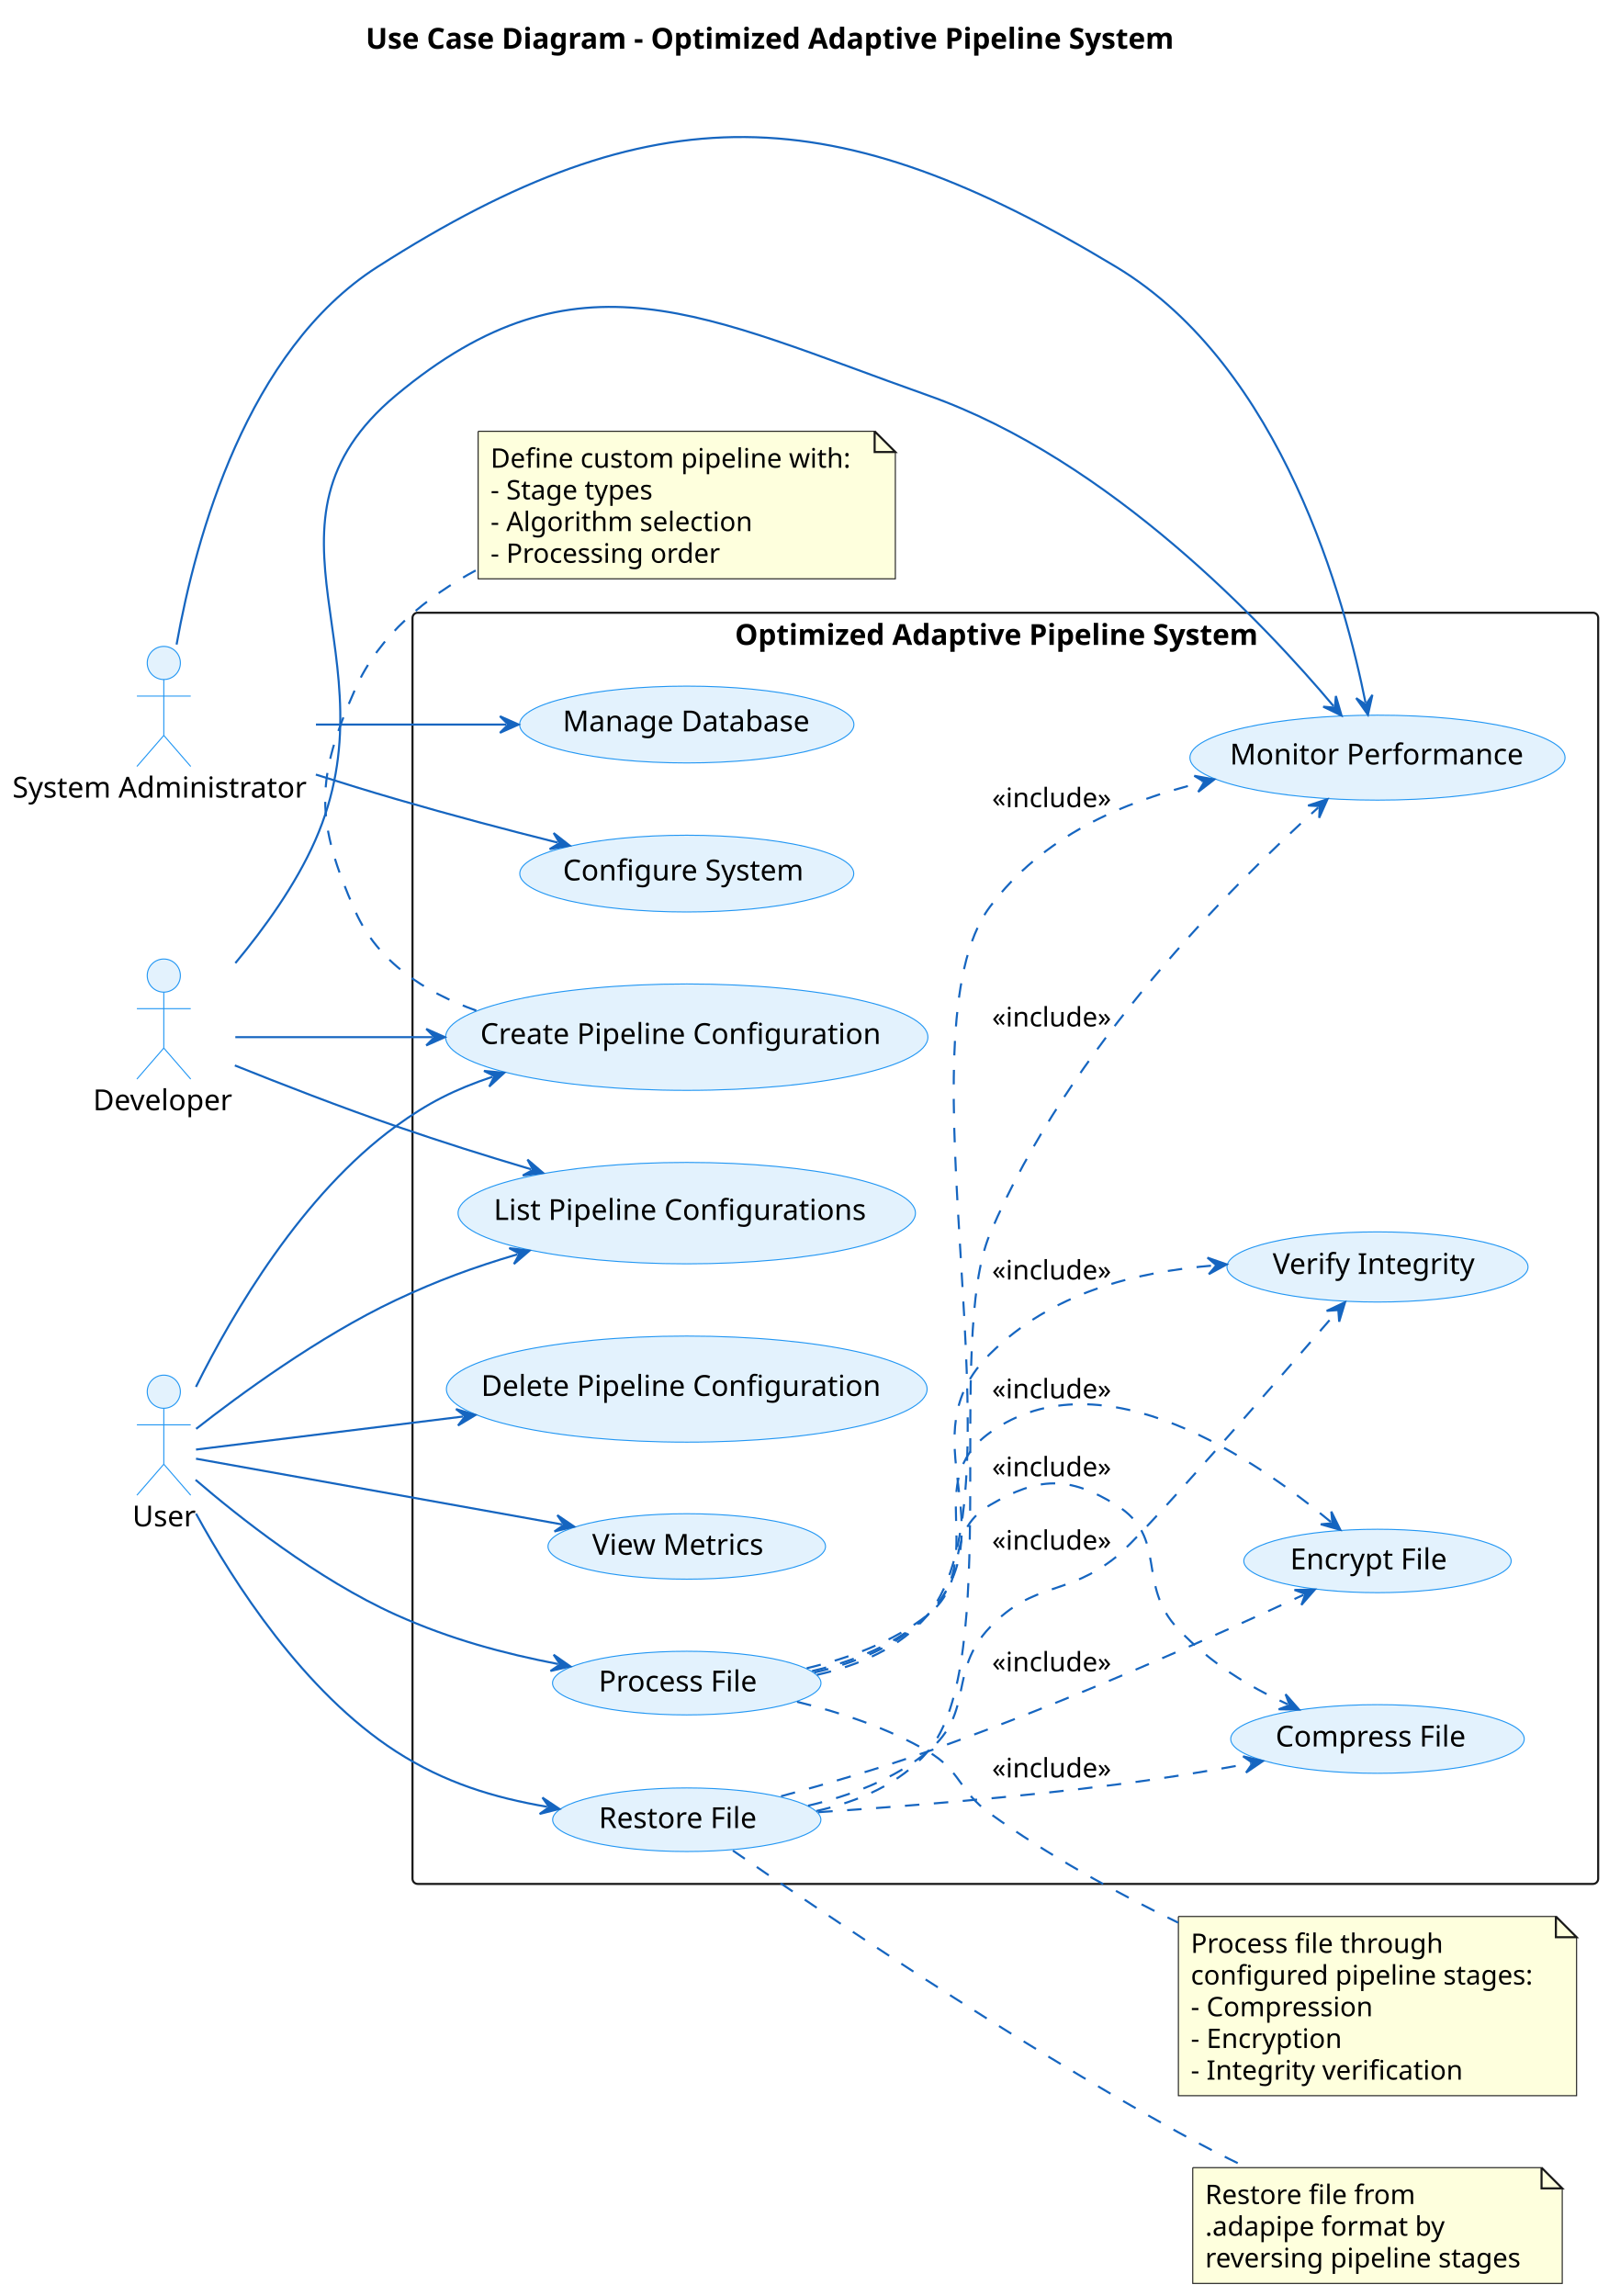
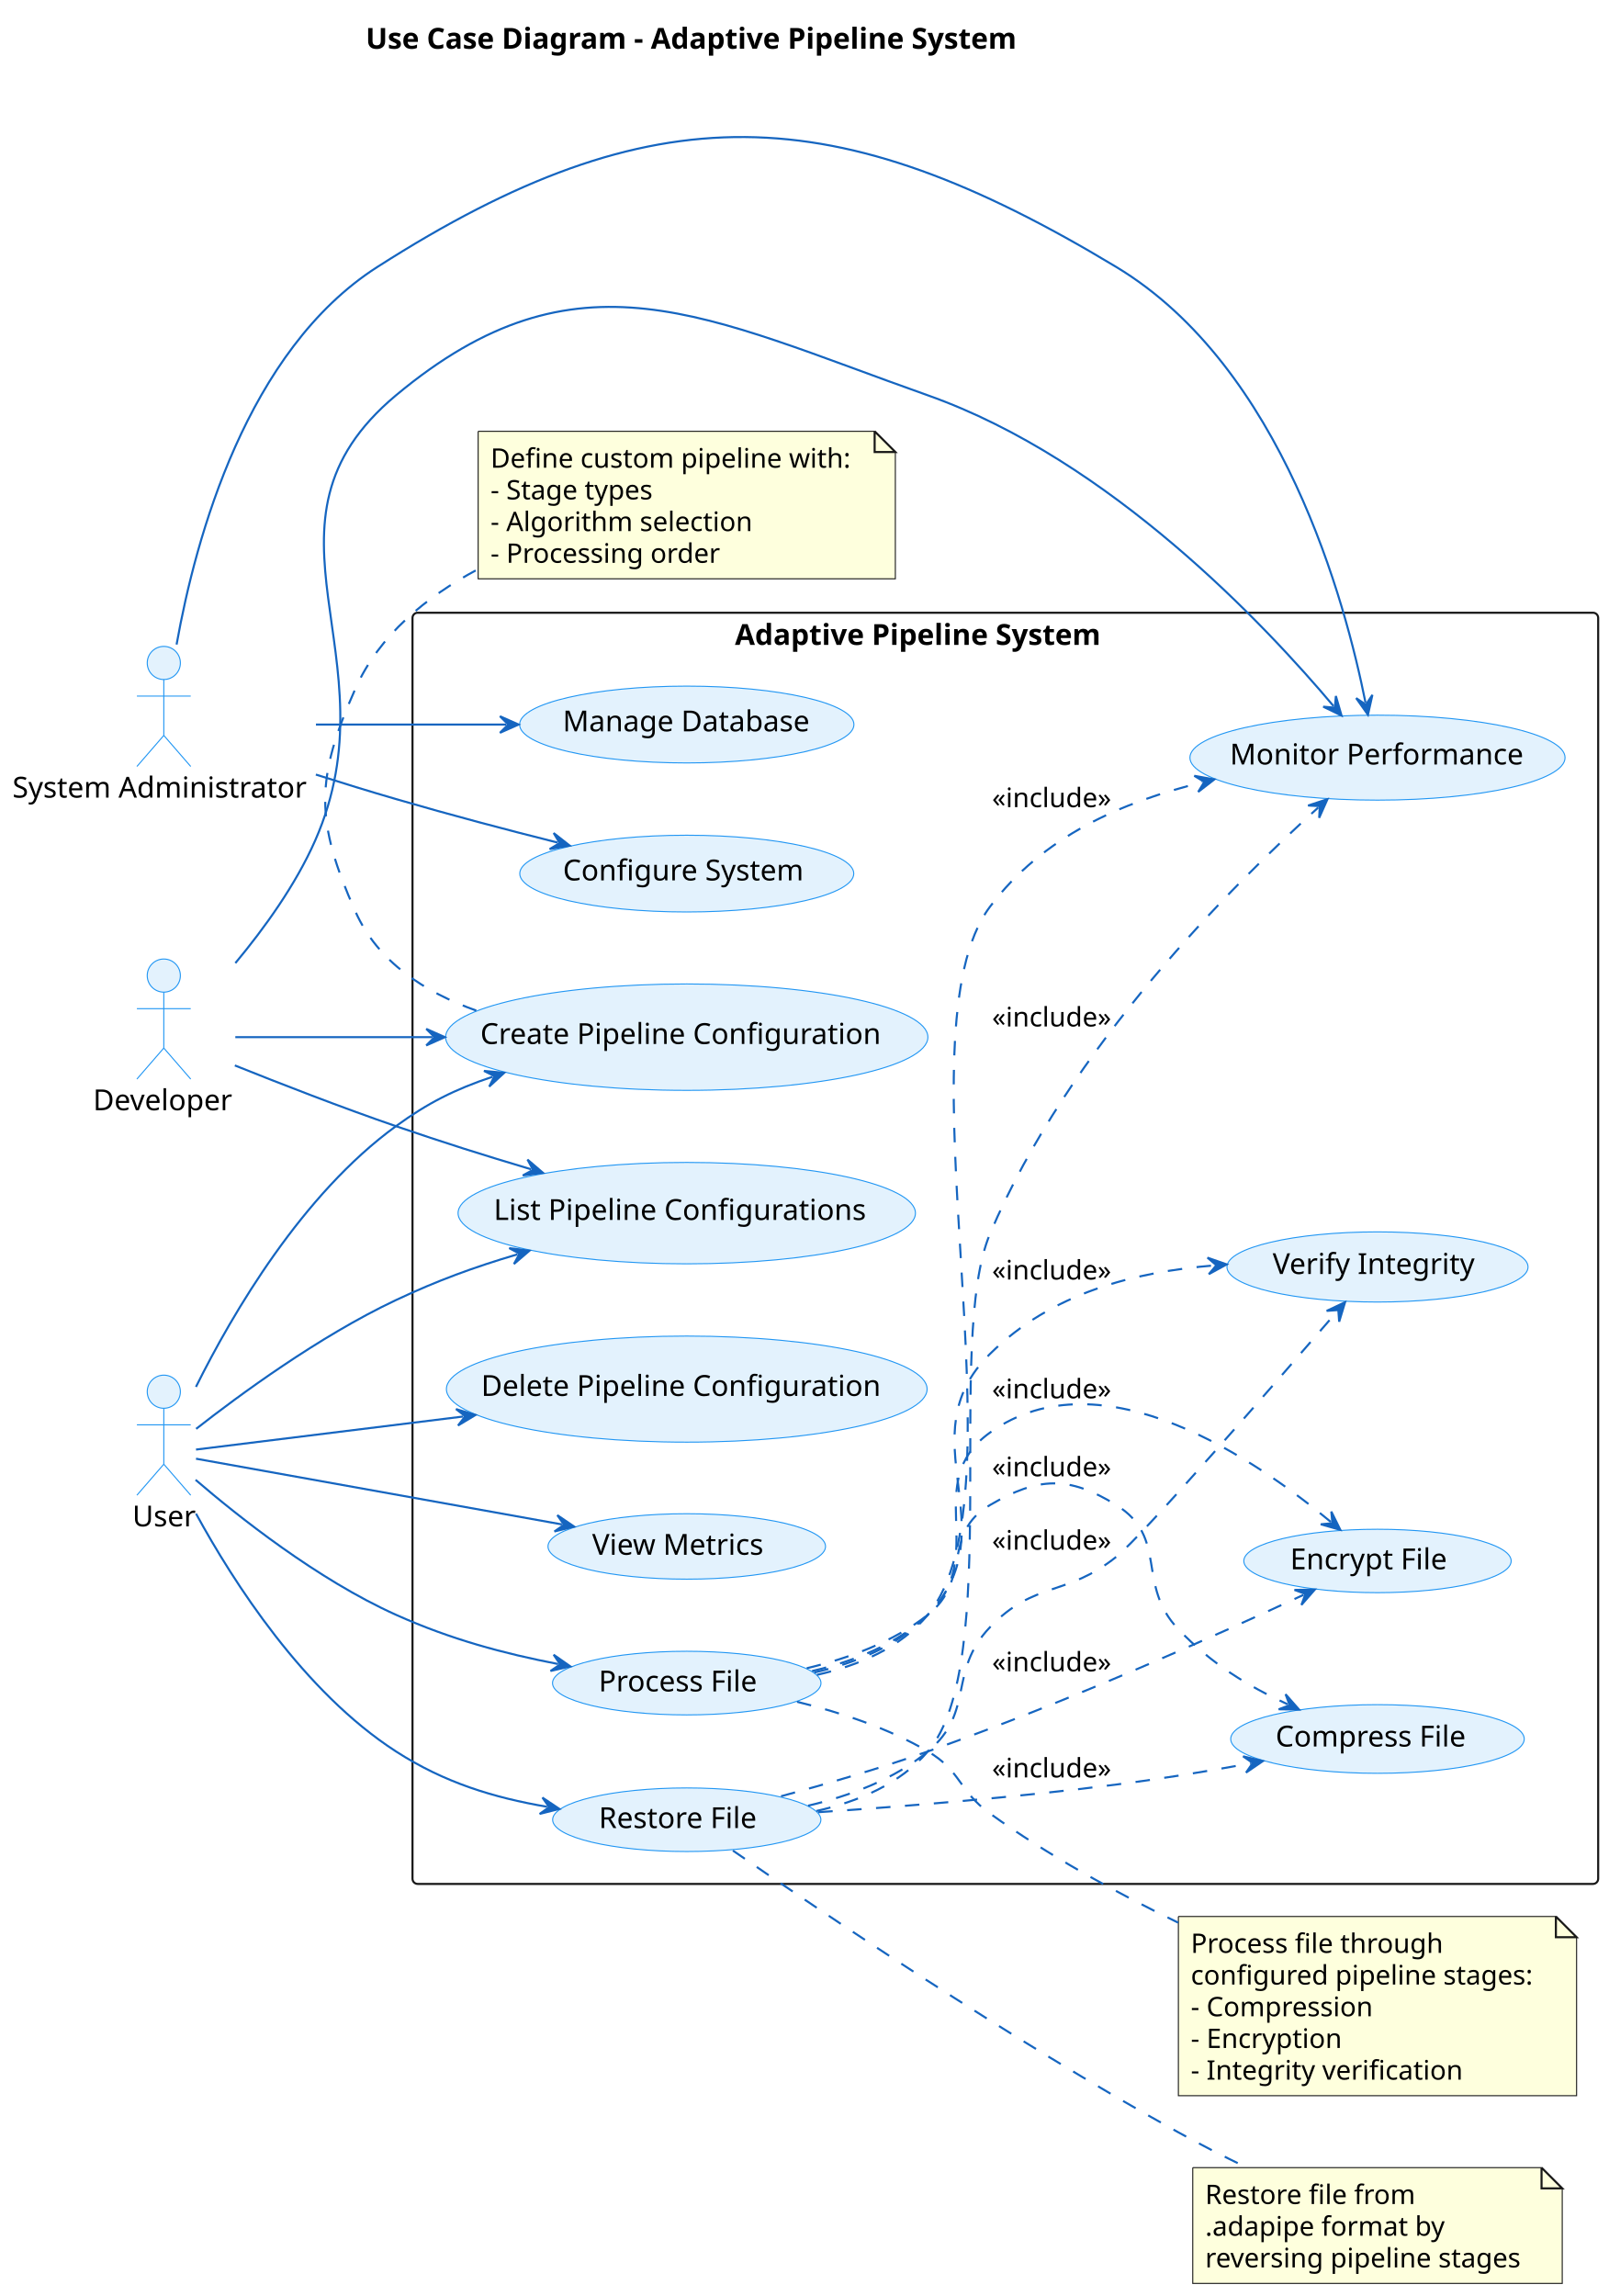
<svg xmlns="http://www.w3.org/2000/svg" contentStyleType="text/css" height="1109px" preserveAspectRatio="none" style="width:777px;height:1109px;background:#FFFFFF;" version="1.1" viewBox="0 0 777 1109" width="777px" zoomAndPan="magnify">
  <defs />
  <g>
-     <text fill="#000000" font-family="sans-serif" font-size="14" font-weight="bold" lengthAdjust="spacing" textLength="410.669" x="176.645" y="23.535">Use Case Diagram - Optimized Adaptive Pipeline System</text>
-     <g id="cluster_Optimized Adaptive Pipeline System">
+     <text fill="#000000" font-family="sans-serif" font-size="14" font-weight="bold" lengthAdjust="spacing" textLength="410.669" x="176.645" y="23.535">Use Case Diagram - Adaptive Pipeline System</text>
+     <g id="cluster_Adaptive Pipeline System">
      <rect fill="none" height="614" rx="2.5" ry="2.5" style="stroke:#181818;stroke-width:1;" width="572.71" x="199.25" y="295.958" />
-       <text fill="#000000" font-family="sans-serif" font-size="14" font-weight="bold" lengthAdjust="spacing" textLength="261.228" x="354.991" y="311.493">Optimized Adaptive Pipeline System</text>
+       <text fill="#000000" font-family="sans-serif" font-size="14" font-weight="bold" lengthAdjust="spacing" textLength="261.228" x="354.991" y="311.493">Adaptive Pipeline System</text>
    </g>
    <g id="elem_UC1">
      <ellipse cx="331.719" cy="812.956" fill="#E3F2FD" rx="64.839" ry="15.368" style="stroke:#2196F3;stroke-width:0.5;" />
      <text fill="#000000" font-family="sans-serif" font-size="14" lengthAdjust="spacing" textLength="79.14" x="289.149" y="816.974">Process File</text>
    </g>
    <g id="elem_UC2">
      <ellipse cx="331.725" cy="878.955" fill="#E3F2FD" rx="64.785" ry="15.357" style="stroke:#2196F3;stroke-width:0.5;" />
      <text fill="#000000" font-family="sans-serif" font-size="14" lengthAdjust="spacing" textLength="78.982" x="289.233" y="882.973">Restore File</text>
    </g>
    <g id="elem_UC3">
      <ellipse cx="331.721" cy="500.962" fill="#E3F2FD" rx="116.471" ry="25.694" style="stroke:#2196F3;stroke-width:0.5;" />
      <text fill="#000000" font-family="sans-serif" font-size="14" lengthAdjust="spacing" textLength="199.439" x="232.002" y="504.253">Create Pipeline Configuration</text>
    </g>
    <g id="elem_UC4">
      <ellipse cx="331.719" cy="585.96" fill="#E3F2FD" rx="110.459" ry="24.492" style="stroke:#2196F3;stroke-width:0.5;" />
      <text fill="#000000" font-family="sans-serif" font-size="14" lengthAdjust="spacing" textLength="186.477" x="238.48" y="589.251">List Pipeline Configurations</text>
    </g>
    <g id="elem_UC5">
      <ellipse cx="331.722" cy="670.957" fill="#E3F2FD" rx="116.092" ry="25.619" style="stroke:#2196F3;stroke-width:0.5;" />
      <text fill="#000000" font-family="sans-serif" font-size="14" lengthAdjust="spacing" textLength="198.625" x="232.41" y="674.248">Delete Pipeline Configuration</text>
    </g>
    <g id="elem_UC6">
      <ellipse cx="665.36" cy="839.956" fill="#E3F2FD" rx="70.89" ry="16.578" style="stroke:#2196F3;stroke-width:0.5;" />
      <text fill="#000000" font-family="sans-serif" font-size="14" lengthAdjust="spacing" textLength="95.799" x="616.138" y="843.593">Compress File</text>
    </g>
    <g id="elem_UC7">
      <ellipse cx="665.364" cy="753.963" fill="#E3F2FD" rx="64.573" ry="15.315" style="stroke:#2196F3;stroke-width:0.5;" />
      <text fill="#000000" font-family="sans-serif" font-size="14" lengthAdjust="spacing" textLength="78.367" x="623.18" y="757.981">Encrypt File</text>
    </g>
    <g id="elem_UC8">
      <ellipse cx="665.363" cy="611.961" fill="#E3F2FD" rx="72.713" ry="16.943" style="stroke:#2196F3;stroke-width:0.5;" />
      <text fill="#000000" font-family="sans-serif" font-size="14" lengthAdjust="spacing" textLength="100.434" x="614.732" y="615.365">Verify Integrity</text>
    </g>
    <g id="elem_UC9">
      <ellipse cx="665.36" cy="365.958" fill="#E3F2FD" rx="90.6" ry="20.52" style="stroke:#2196F3;stroke-width:0.5;" />
      <text fill="#000000" font-family="sans-serif" font-size="14" lengthAdjust="spacing" textLength="142.591" x="594.064" y="369.249">Monitor Performance</text>
    </g>
    <g id="elem_UC10">
      <ellipse cx="331.722" cy="746.955" fill="#E3F2FD" rx="67.032" ry="15.806" style="stroke:#2196F3;stroke-width:0.5;" />
      <text fill="#000000" font-family="sans-serif" font-size="14" lengthAdjust="spacing" textLength="85.394" x="286.025" y="750.972">View Metrics</text>
    </g>
    <g id="elem_UC11">
      <ellipse cx="331.723" cy="421.961" fill="#E3F2FD" rx="80.663" ry="18.533" style="stroke:#2196F3;stroke-width:0.5;" />
      <text fill="#000000" font-family="sans-serif" font-size="14" lengthAdjust="spacing" textLength="119.643" x="271.902" y="425.252">Configure System</text>
    </g>
    <g id="elem_UC12">
      <ellipse cx="331.724" cy="349.957" fill="#E3F2FD" rx="80.744" ry="18.549" style="stroke:#2196F3;stroke-width:0.5;" />
      <text fill="#000000" font-family="sans-serif" font-size="14" lengthAdjust="spacing" textLength="119.834" x="271.807" y="353.248">Manage Database</text>
    </g>
    <g id="elem_user">
      <ellipse cx="79.123" cy="672.218" fill="#E3F2FD" rx="8" ry="8" style="stroke:#2196F3;stroke-width:0.5;" />
      <path d="M79.123,680.218 L79.123,707.218 M66.123,688.218 L92.123,688.218 M79.123,707.218 L66.123,722.218 M79.123,707.218 L92.123,722.218 " fill="none" style="stroke:#2196F3;stroke-width:0.5;" />
      <text fill="#000000" font-family="sans-serif" font-size="14" lengthAdjust="spacing" textLength="30.365" x="63.94" y="737.253">User</text>
    </g>
    <g id="elem_dev">
      <ellipse cx="79.119" cy="471.218" fill="#E3F2FD" rx="8" ry="8" style="stroke:#2196F3;stroke-width:0.5;" />
      <path d="M79.119,479.218 L79.119,506.218 M66.119,487.218 L92.119,487.218 M79.119,506.218 L66.119,521.218 M79.119,506.218 L92.119,521.218 " fill="none" style="stroke:#2196F3;stroke-width:0.5;" />
      <text fill="#000000" font-family="sans-serif" font-size="14" lengthAdjust="spacing" textLength="68.318" x="44.96" y="536.253">Developer</text>
    </g>
    <g id="elem_admin">
      <ellipse cx="79.124" cy="320.218" fill="#E3F2FD" rx="8" ry="8" style="stroke:#2196F3;stroke-width:0.5;" />
      <path d="M79.124,328.218 L79.124,355.218 M66.124,336.218 L92.124,336.218 M79.124,355.218 L66.124,370.218 M79.124,355.218 L92.124,370.218 " fill="none" style="stroke:#2196F3;stroke-width:0.5;" />
      <text fill="#000000" font-family="sans-serif" font-size="14" lengthAdjust="spacing" textLength="146.248" x="6" y="385.253">System Administrator</text>
    </g>
    <g id="elem_GMN38">
      <path d="M569.19,925.688 L569.19,1012.241 L761.532,1012.241 L761.532,935.688 L751.532,925.688 L569.19,925.688 " fill="#FEFFDD" style="stroke:#181818;stroke-width:0.5;" />
      <path d="M751.532,925.688 L751.532,935.688 L761.532,935.688 L751.532,925.688 " fill="#FEFFDD" style="stroke:#181818;stroke-width:1;" />
      <text fill="#000000" font-family="sans-serif" font-size="13" lengthAdjust="spacing" textLength="125.887" x="575.19" y="943.257">Process file through</text>
      <text fill="#000000" font-family="sans-serif" font-size="13" lengthAdjust="spacing" textLength="171.342" x="575.19" y="958.567">configured pipeline stages:</text>
      <text fill="#000000" font-family="sans-serif" font-size="13" lengthAdjust="spacing" textLength="94.561" x="575.19" y="973.878">- Compression</text>
      <text fill="#000000" font-family="sans-serif" font-size="13" lengthAdjust="spacing" textLength="78.374" x="575.19" y="989.188">- Encryption</text>
      <text fill="#000000" font-family="sans-serif" font-size="13" lengthAdjust="spacing" textLength="138.601" x="575.19" y="1004.499">- Integrity verification</text>
    </g>
    <g id="elem_GMN41">
      <path d="M576.13,1046.998 L576.13,1102.93 L754.603,1102.93 L754.603,1056.998 L744.603,1046.998 L576.13,1046.998 " fill="#FEFFDD" style="stroke:#181818;stroke-width:0.5;" />
      <path d="M744.603,1046.998 L744.603,1056.998 L754.603,1056.998 L744.603,1046.998 " fill="#FEFFDD" style="stroke:#181818;stroke-width:1;" />
      <text fill="#000000" font-family="sans-serif" font-size="13" lengthAdjust="spacing" textLength="105.485" x="582.13" y="1064.567">Restore file from</text>
      <text fill="#000000" font-family="sans-serif" font-size="13" lengthAdjust="spacing" textLength="119.482" x="582.13" y="1079.877">.adapipe format by</text>
      <text fill="#000000" font-family="sans-serif" font-size="13" lengthAdjust="spacing" textLength="157.473" x="582.13" y="1095.188">reversing pipeline stages</text>
    </g>
    <g id="elem_GMN44">
      <path d="M230.96,208.338 L230.96,279.58 L432.475,279.58 L432.475,218.338 L422.475,208.338 L230.96,208.338 " fill="#FEFFDD" style="stroke:#181818;stroke-width:0.5;" />
      <path d="M422.475,208.338 L422.475,218.338 L432.475,218.338 L422.475,208.338 " fill="#FEFFDD" style="stroke:#181818;stroke-width:1;" />
      <text fill="#000000" font-family="sans-serif" font-size="13" lengthAdjust="spacing" textLength="180.515" x="236.96" y="225.907">Define custom pipeline with:</text>
      <text fill="#000000" font-family="sans-serif" font-size="13" lengthAdjust="spacing" textLength="83.846" x="236.96" y="241.217">- Stage types</text>
      <text fill="#000000" font-family="sans-serif" font-size="13" lengthAdjust="spacing" textLength="134.913" x="236.96" y="256.528">- Algorithm selection</text>
      <text fill="#000000" font-family="sans-serif" font-size="13" lengthAdjust="spacing" textLength="117.374" x="236.96" y="271.838">- Processing order</text>
    </g>
    <g id="link_user_UC1">
      <path d="M94.47,714.778 C114.64,732.128 153.19,762.868 191.25,779.958 C217.8,791.888 243.329,798.669 269.609,803.75 " fill="none" id="user-to-UC1" style="stroke:#1565C0;stroke-width:1;" />
      <polygon fill="#1565C0" points="275.5,804.888,267.423,799.253,270.591,803.939,265.904,807.107,275.5,804.888" style="stroke:#1565C0;stroke-width:1;" />
    </g>
    <g id="link_user_UC2">
      <path d="M94.69,731.118 C112.74,764.178 146.67,817.198 191.25,845.958 C214.67,861.068 238.377,868.263 264.287,872.713 " fill="none" id="user-to-UC2" style="stroke:#1565C0;stroke-width:1;" />
      <polygon fill="#1565C0" points="270.2,873.728,262.007,868.263,265.272,872.882,260.653,876.147,270.2,873.728" style="stroke:#1565C0;stroke-width:1;" />
    </g>
    <g id="link_user_UC3">
      <path d="M94.65,669.888 C112.46,634.088 145.94,576.888 191.25,543.958 C206.72,532.718 219.513,526.271 237.883,520.091 " fill="none" id="user-to-UC3" style="stroke:#1565C0;stroke-width:1;" />
      <polygon fill="#1565C0" points="243.57,518.178,233.764,517.257,238.831,519.773,236.315,524.839,243.57,518.178" style="stroke:#1565C0;stroke-width:1;" />
    </g>
    <g id="link_user_UC4">
      <path d="M94.74,690.158 C115.22,674.118 154.13,645.438 191.25,627.958 C211.5,618.428 228.659,612.178 249.979,605.838 " fill="none" id="user-to-UC4" style="stroke:#1565C0;stroke-width:1;" />
      <polygon fill="#1565C0" points="255.73,604.128,245.963,602.86,250.937,605.553,248.244,610.528,255.73,604.128" style="stroke:#1565C0;stroke-width:1;" />
    </g>
    <g id="link_user_UC5">
      <path d="M94.68,700.158 C120.9,696.918 172.185,690.575 223.725,684.195 " fill="none" id="user-to-UC5" style="stroke:#1565C0;stroke-width:1;" />
      <polygon fill="#1565C0" points="229.68,683.458,220.257,680.594,224.718,684.072,221.24,688.534,229.68,683.458" style="stroke:#1565C0;stroke-width:1;" />
    </g>
    <g id="link_user_UC10">
      <path d="M94.68,704.578 C129.52,710.828 213.214,725.858 271.454,736.318 " fill="none" id="user-to-UC10" style="stroke:#1565C0;stroke-width:1;" />
      <polygon fill="#1565C0" points="277.36,737.378,269.209,731.85,272.439,736.494,267.795,739.724,277.36,737.378" style="stroke:#1565C0;stroke-width:1;" />
    </g>
    <g id="link_dev_UC9">
      <path d="M113.68,465.198 C127.67,448.398 142.83,427.378 152.25,405.958 C191.35,317.068 116.7,253.208 191.25,190.958 C278.91,117.778 340.54,152.848 448.19,190.958 C536.49,222.228 611.244,302.02 644.134,341.05 " fill="none" id="dev-to-UC9" style="stroke:#1565C0;stroke-width:1;" />
      <polygon fill="#1565C0" points="648,345.638,645.259,336.178,644.778,341.815,639.142,341.334,648,345.638" style="stroke:#1565C0;stroke-width:1;" />
    </g>
    <g id="link_dev_UC3">
      <path d="M113.66,500.958 C139.87,500.958 171.93,500.958 208.89,500.958 " fill="none" id="dev-to-UC3" style="stroke:#1565C0;stroke-width:1;" />
      <polygon fill="#1565C0" points="214.89,500.958,205.89,496.958,209.89,500.958,205.89,504.958,214.89,500.958" style="stroke:#1565C0;stroke-width:1;" />
    </g>
    <g id="link_dev_UC4">
      <path d="M113.43,514.618 C135.38,523.428 164.84,534.888 191.25,543.958 C214.21,551.848 233.809,558.017 256.529,564.777 " fill="none" id="dev-to-UC4" style="stroke:#1565C0;stroke-width:1;" />
      <polygon fill="#1565C0" points="262.28,566.488,254.794,560.088,257.488,565.062,252.513,567.756,262.28,566.488" style="stroke:#1565C0;stroke-width:1;" />
    </g>
    <g id="link_admin_UC11">
      <path d="M152.56,374.128 C165.4,378.218 178.69,382.308 191.25,385.958 C218.74,393.958 243.721,400.535 269.371,406.985 " fill="none" id="admin-to-UC11" style="stroke:#1565C0;stroke-width:1;" />
      <polygon fill="#1565C0" points="275.19,408.448,267.437,402.374,270.341,407.229,265.486,410.133,275.19,408.448" style="stroke:#1565C0;stroke-width:1;" />
    </g>
    <g id="link_admin_UC12">
      <path d="M152.61,349.958 C183.25,349.958 213.06,349.958 244.49,349.958 " fill="none" id="admin-to-UC12" style="stroke:#1565C0;stroke-width:1;" />
      <polygon fill="#1565C0" points="250.49,349.958,241.49,345.958,245.49,349.958,241.49,353.958,250.49,349.958" style="stroke:#1565C0;stroke-width:1;" />
    </g>
    <g id="link_admin_UC9">
      <path d="M85.29,311.328 C94.53,259.488 119.22,169.268 182.25,128.958 C315.9,43.488 403.32,47.068 539.19,128.958 C619.69,177.488 649.912,291.115 659.572,339.365 " fill="none" id="admin-to-UC9" style="stroke:#1565C0;stroke-width:1;" />
      <polygon fill="#1565C0" points="660.75,345.248,662.905,335.638,659.768,340.346,655.061,337.209,660.75,345.248" style="stroke:#1565C0;stroke-width:1;" />
    </g>
    <g id="link_UC1_UC6">
      <path d="M389.67,805.788 C409.76,801.028 431.48,793.118 448.19,779.958 C469.46,763.218 454.81,740.598 478.19,726.958 C501.61,713.308 516.13,712.708 539.19,726.958 C564.55,742.638 548.58,765.418 569.19,786.958 C585.4,803.908 602.791,814.367 622.021,823.227 " fill="none" id="UC1-to-UC6" style="stroke:#1565C0;stroke-width:1;stroke-dasharray:7.0,7.0;" />
      <polygon fill="#1565C0" points="627.47,825.738,620.97,818.339,622.929,823.646,617.622,825.605,627.47,825.738" style="stroke:#1565C0;stroke-width:1;" />
      <text fill="#000000" font-family="sans-serif" font-size="13" lengthAdjust="spacing" textLength="59.357" x="479.19" y="713.067">«include»</text>
    </g>
    <g id="link_UC1_UC7">
      <path d="M392.27,807.138 C412.16,802.508 433.08,794.328 448.19,779.958 C478.13,751.488 444.59,716.008 478.19,691.958 C532.49,653.108 608.159,706.249 642.809,735.099 " fill="none" id="UC1-to-UC7" style="stroke:#1565C0;stroke-width:1;stroke-dasharray:7.0,7.0;" />
      <polygon fill="#1565C0" points="647.42,738.938,643.063,730.106,643.577,735.739,637.944,736.254,647.42,738.938" style="stroke:#1565C0;stroke-width:1;" />
      <text fill="#000000" font-family="sans-serif" font-size="13" lengthAdjust="spacing" textLength="59.357" x="479.19" y="675.407">«include»</text>
    </g>
    <g id="link_UC1_UC8">
      <path d="M393.34,807.848 C413.22,803.278 433.85,794.958 448.19,779.958 C487.98,738.358 437.24,694.428 478.19,653.958 C508,624.498 547.83,614.389 586.55,611.209 " fill="none" id="UC1-to-UC8" style="stroke:#1565C0;stroke-width:1;stroke-dasharray:7.0,7.0;" />
      <polygon fill="#1565C0" points="592.53,610.718,583.233,607.468,587.547,611.128,583.888,615.442,592.53,610.718" style="stroke:#1565C0;stroke-width:1;" />
      <text fill="#000000" font-family="sans-serif" font-size="13" lengthAdjust="spacing" textLength="59.357" x="479.19" y="618.027">«include»</text>
    </g>
    <g id="link_UC2_UC6">
      <path d="M395.22,875.318 C436.25,872.548 491.03,868.168 539.19,861.958 C562.5,858.958 582.168,855.727 604.098,851.717 " fill="none" id="UC2-to-UC6" style="stroke:#1565C0;stroke-width:1;stroke-dasharray:7.0,7.0;" />
      <polygon fill="#1565C0" points="610,850.638,600.427,848.322,605.082,851.538,601.866,856.192,610,850.638" style="stroke:#1565C0;stroke-width:1;" />
      <text fill="#000000" font-family="sans-serif" font-size="13" lengthAdjust="spacing" textLength="59.357" x="479.19" y="858.527">«include»</text>
    </g>
    <g id="link_UC2_UC7">
      <path d="M377.27,867.618 C398.88,861.768 425.1,854.138 448.19,845.958 C516.43,821.798 588.529,789.438 629.659,770.318 " fill="none" id="UC2-to-UC7" style="stroke:#1565C0;stroke-width:1;stroke-dasharray:7.0,7.0;" />
      <polygon fill="#1565C0" points="635.1,767.788,625.253,767.955,630.566,769.896,628.625,775.209,635.1,767.788" style="stroke:#1565C0;stroke-width:1;" />
      <text fill="#000000" font-family="sans-serif" font-size="13" lengthAdjust="spacing" textLength="59.357" x="479.19" y="807.287">«include»</text>
    </g>
    <g id="link_UC2_UC8">
      <path d="M390.33,872.178 C410.38,867.468 431.91,859.478 448.19,845.958 C471.13,826.918 457.59,807.508 478.19,785.958 C499.64,763.528 514.96,771.358 539.19,751.958 C551.76,741.908 615.519,668.58 645.789,633.52 " fill="none" id="UC2-to-UC8" style="stroke:#1565C0;stroke-width:1;stroke-dasharray:7.0,7.0;" />
      <polygon fill="#1565C0" points="649.71,628.978,640.801,633.177,646.442,632.763,646.856,638.405,649.71,628.978" style="stroke:#1565C0;stroke-width:1;" />
      <text fill="#000000" font-family="sans-serif" font-size="13" lengthAdjust="spacing" textLength="59.357" x="479.19" y="748.527">«include»</text>
    </g>
    <g id="link_UC1_UC9">
      <path d="M394.61,808.978 C414.6,804.508 434.99,795.958 448.19,779.958 C496.75,721.118 432.35,498.948 478.19,437.958 C503.8,403.888 541.951,387.36 580.731,377.9 " fill="none" id="UC1-to-UC9" style="stroke:#1565C0;stroke-width:1;stroke-dasharray:7.0,7.0;" />
      <polygon fill="#1565C0" points="586.56,376.478,576.868,374.725,581.702,377.663,578.764,382.497,586.56,376.478" style="stroke:#1565C0;stroke-width:1;" />
      <text fill="#000000" font-family="sans-serif" font-size="13" lengthAdjust="spacing" textLength="59.357" x="479.19" y="389.877">«include»</text>
    </g>
    <g id="link_UC2_UC9">
      <path d="M394.33,874.738 C414.29,870.248 434.73,861.748 448.19,845.958 C484.49,803.378 456.4,647.498 478.19,595.958 C516.2,506.058 595.886,426.929 636.746,390.039 " fill="none" id="UC2-to-UC9" style="stroke:#1565C0;stroke-width:1;stroke-dasharray:7.0,7.0;" />
      <polygon fill="#1565C0" points="641.2,386.018,631.839,389.08,637.489,389.369,637.2,395.018,641.2,386.018" style="stroke:#1565C0;stroke-width:1;" />
      <text fill="#000000" font-family="sans-serif" font-size="13" lengthAdjust="spacing" textLength="59.357" x="479.19" y="495.787">«include»</text>
    </g>
    <g id="link_UC1_GMN38">
      <path d="M385,821.988 C405.64,827.028 428.96,834.648 448.19,845.958 C464.44,855.528 462.89,864.938 478.19,875.958 C506.04,896.028 538.86,914.008 569.12,928.688 " fill="none" id="UC1-GMN38" style="stroke:#1565C0;stroke-width:1;stroke-dasharray:7.0,7.0;" />
    </g>
    <g id="link_UC2_GMN41">
      <path d="M354,893.848 C394.77,922.078 487.13,984.598 569.19,1029.958 C579.43,1035.618 590.49,1041.268 601.34,1046.538 " fill="none" id="UC2-GMN41" style="stroke:#1565C0;stroke-width:1;stroke-dasharray:7.0,7.0;" />
    </g>
    <g id="link_UC3_GMN44">
      <path d="M230.06,488.128 C205.13,479.258 182.52,464.598 171.75,440.458 C152.19,396.628 152.19,376.298 171.75,332.458 C183.19,306.808 205.84,288.318 230.58,275.098 " fill="none" id="UC3-GMN44" style="stroke:#1565C0;stroke-width:1;stroke-dasharray:7.0,7.0;" />
    </g>
  </g>
</svg>
